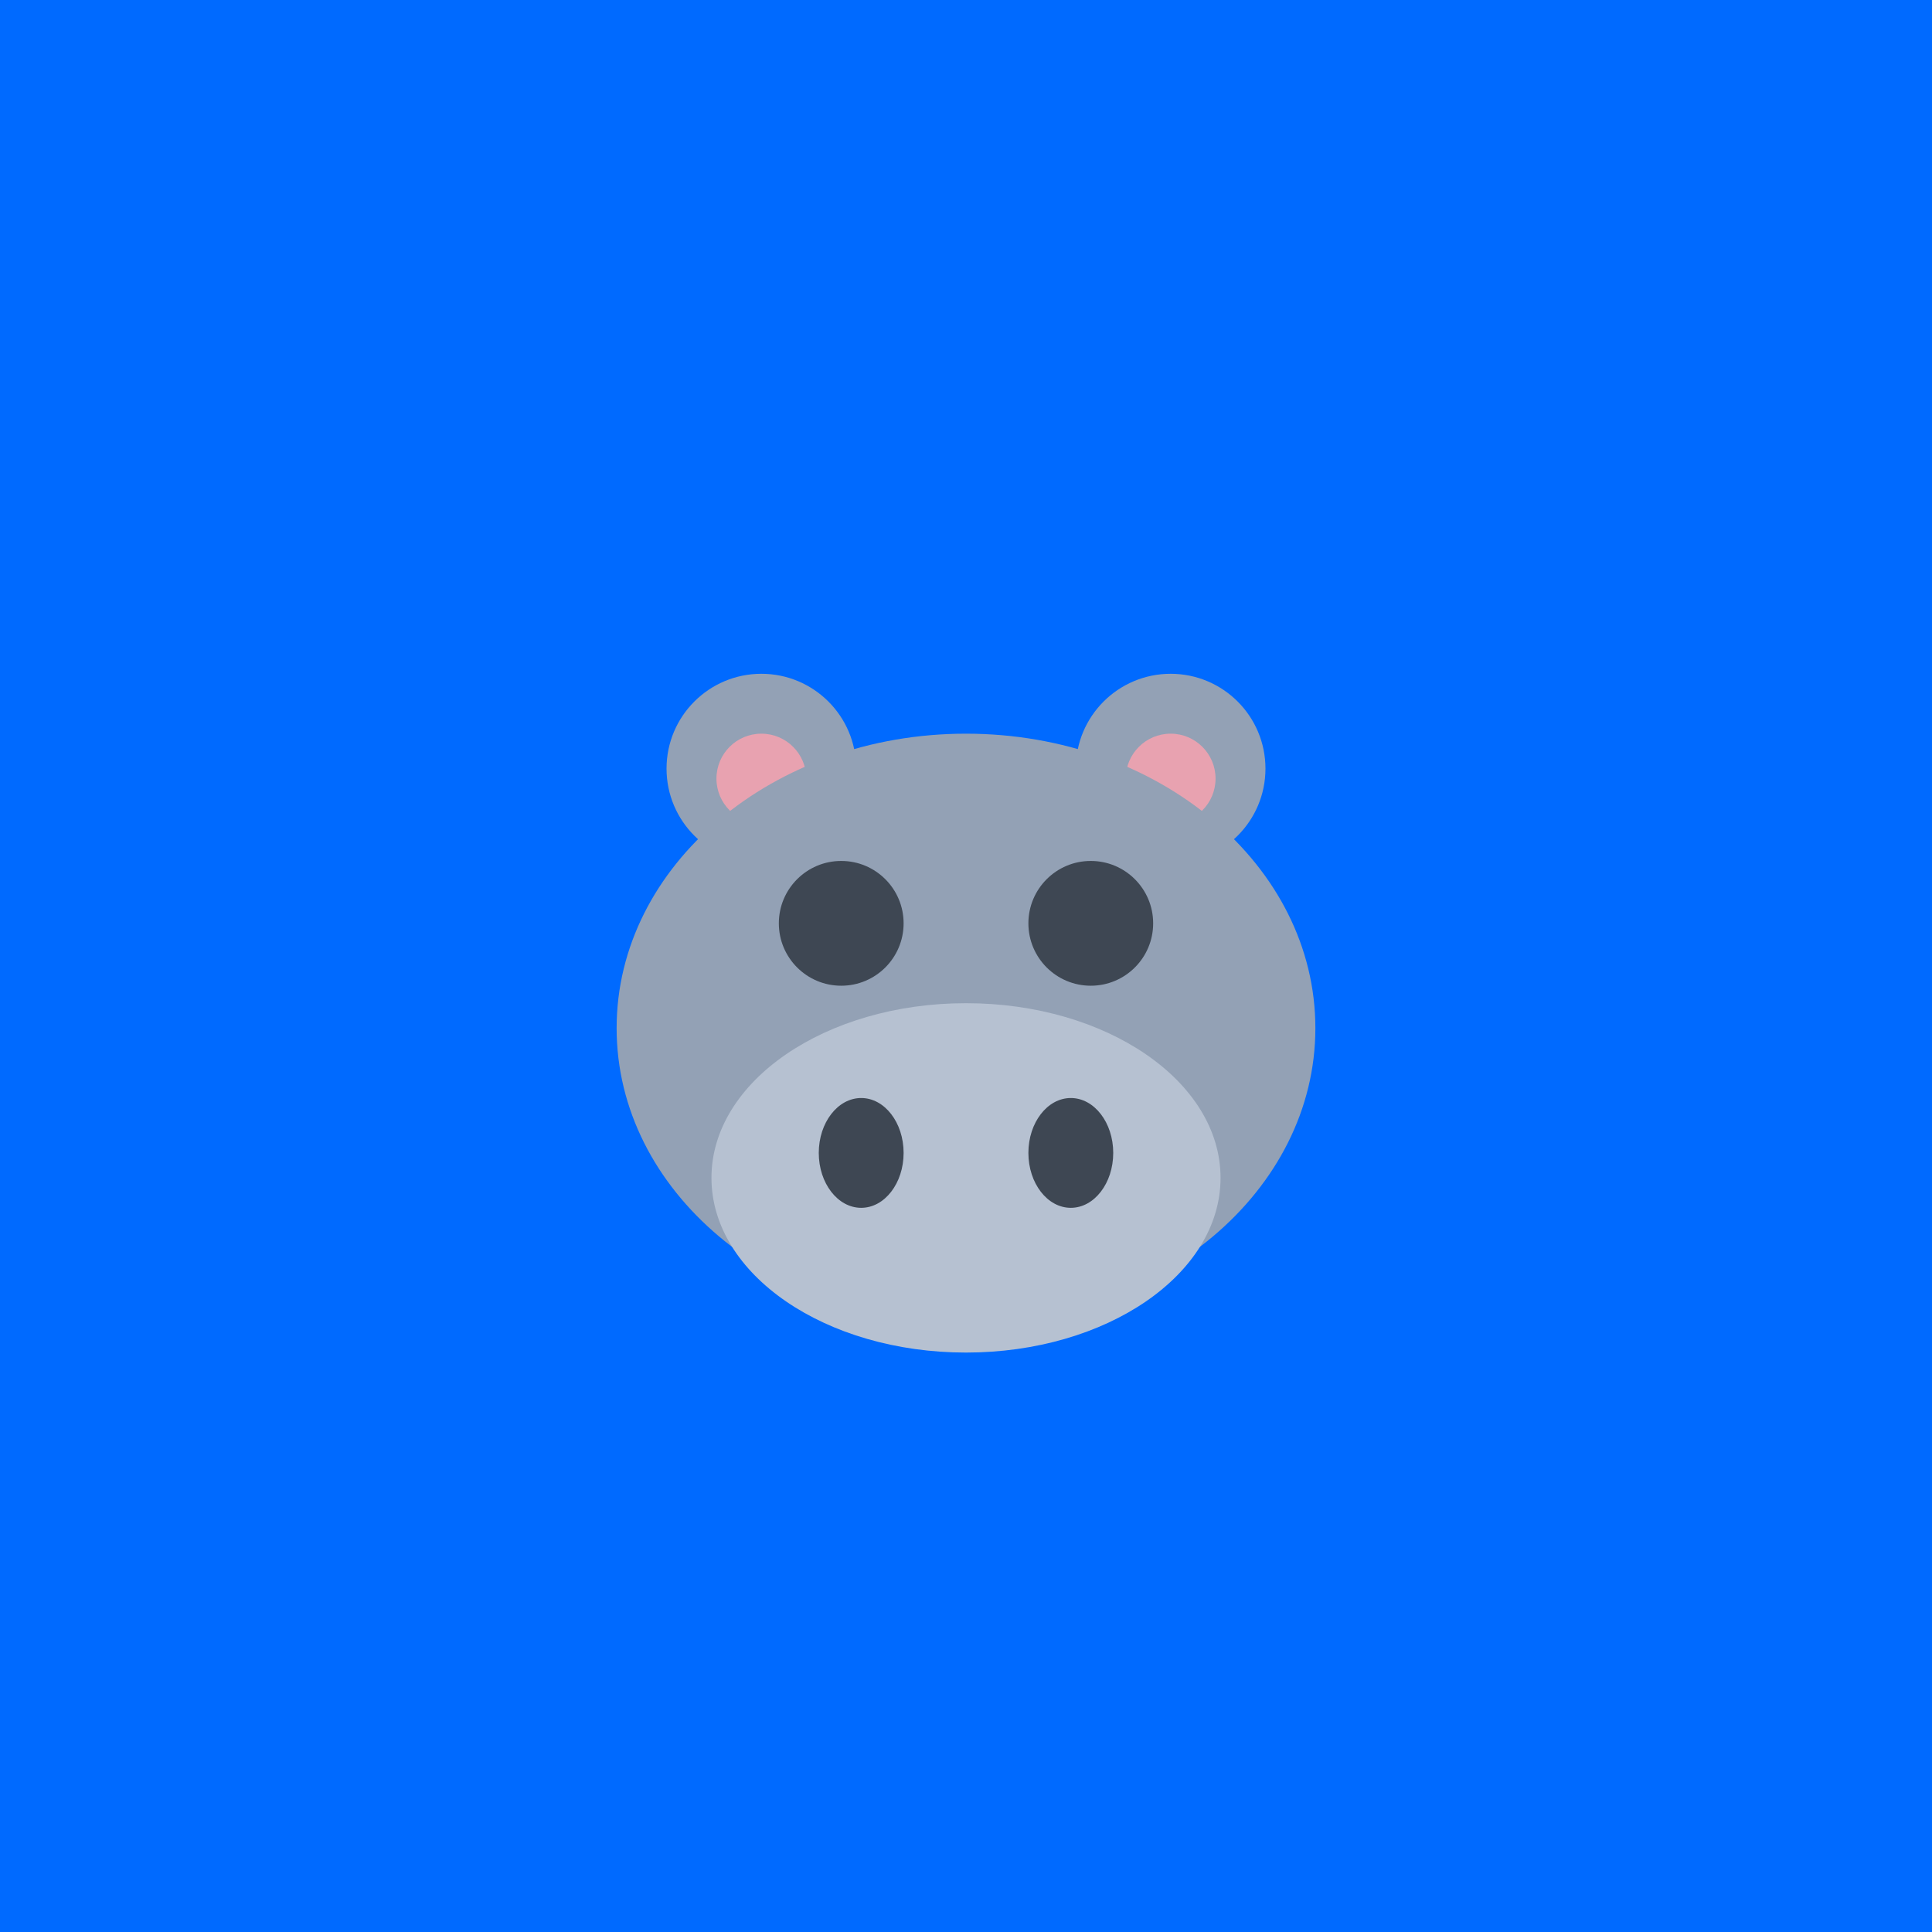
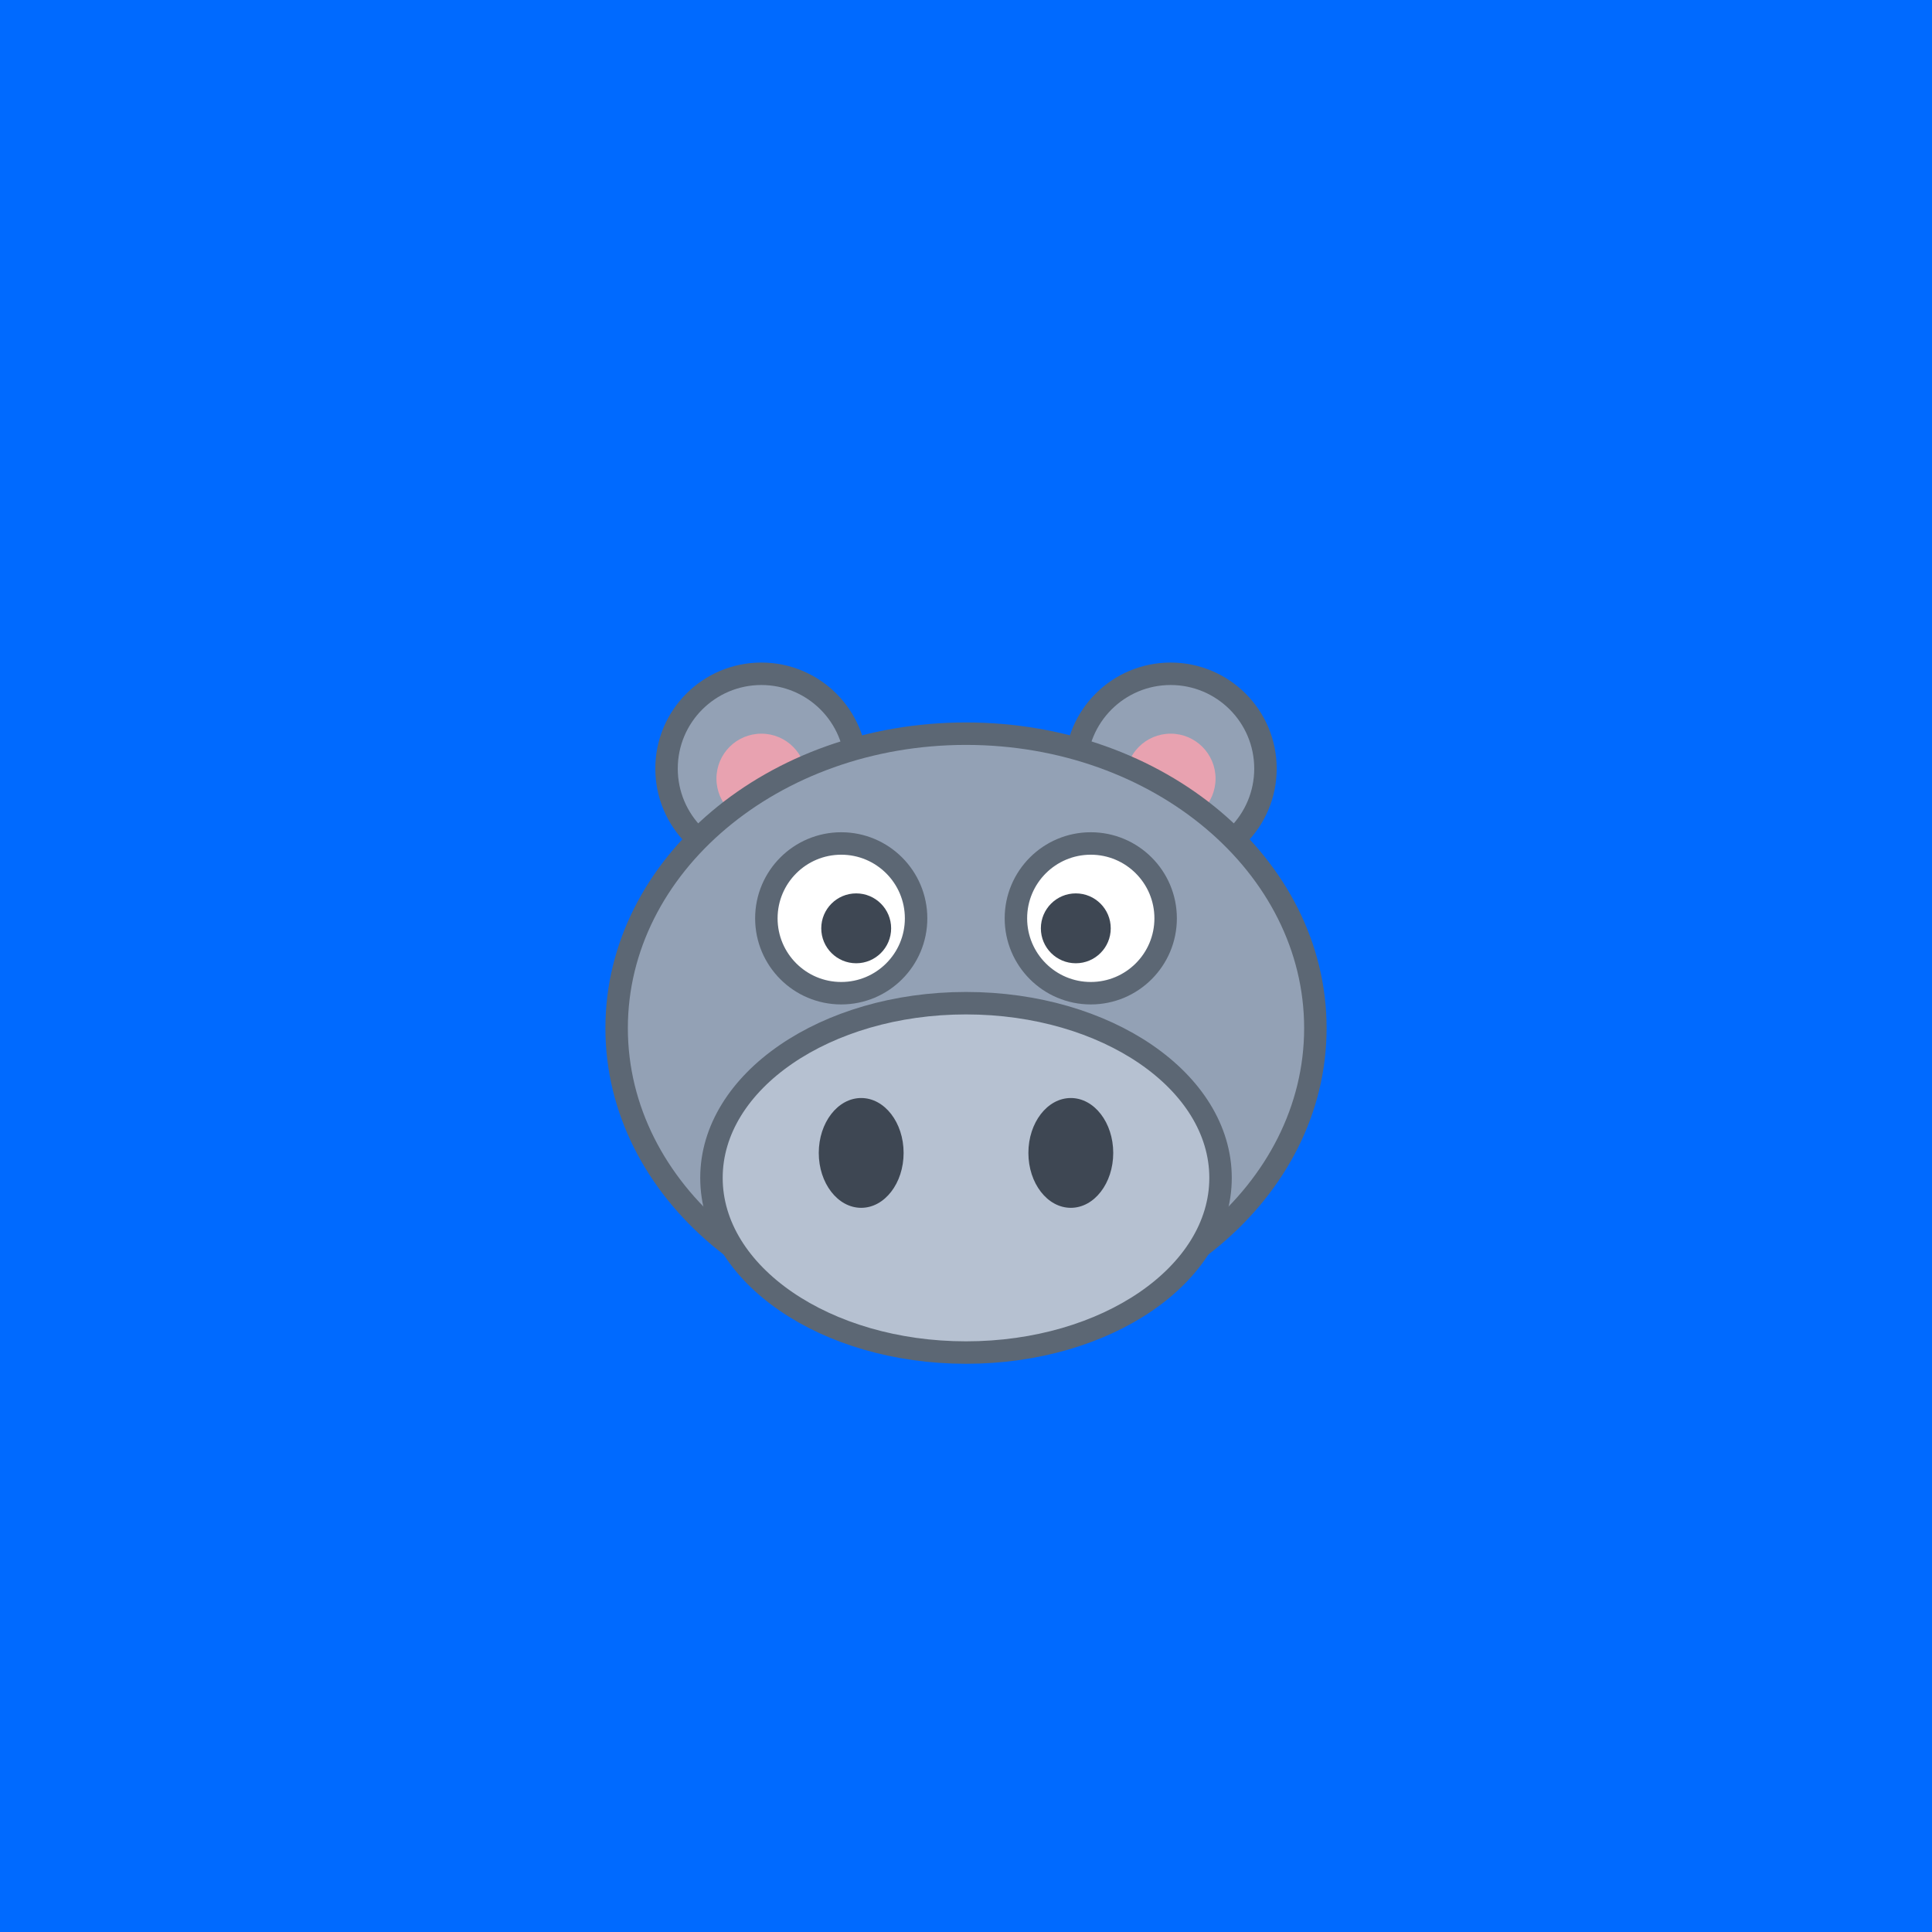
<svg xmlns="http://www.w3.org/2000/svg" viewBox="0 0 24 24" width="24" height="24">
  <rect width="24" height="24" fill="#006aff" />
-   <g transform="translate(12 12.4) scale(0.62) translate(-12 -12)">
+   <g transform="translate(12 12.4) scale(0.62) translate(-12 -12)" stroke="#5c6774" stroke-width="0.45">
    <circle cx="7.9" cy="7.4" r="1.9" fill="#93a1b5" />
    <circle cx="16.1" cy="7.4" r="1.9" fill="#93a1b5" />
-     <circle cx="7.9" cy="7.6" r="0.9" fill="#e8a2b0" />
-     <circle cx="16.1" cy="7.6" r="0.9" fill="#e8a2b0" />
+     <circle cx="7.9" cy="7.6" r="0.9" fill="#e8a2b0" stroke="none" />
+     <circle cx="16.1" cy="7.6" r="0.9" fill="#e8a2b0" stroke="none" />
    <ellipse cx="12" cy="12.6" rx="7" ry="5.9" fill="#93a1b5" />
    <ellipse cx="12" cy="15.6" rx="5.1" ry="3.5" fill="#b6c1d1" />
-     <ellipse cx="9.9" cy="15.1" rx="0.85" ry="1.1" fill="#3e4753" />
-     <ellipse cx="14.1" cy="15.1" rx="0.85" ry="1.1" fill="#3e4753" />
-     <circle cx="9.5" cy="10.5" r="1.25" fill="#3e4753" />
-     <circle cx="14.5" cy="10.5" r="1.25" fill="#3e4753" />
+     <ellipse cx="9.9" cy="15.1" rx="0.85" ry="1.1" fill="#3e4753" stroke="none" />
+     <ellipse cx="14.1" cy="15.1" rx="0.85" ry="1.1" fill="#3e4753" stroke="none" />
+     <circle cx="9.5" cy="10.4" r="1.5" fill="#ffffff" />
+     <circle cx="14.5" cy="10.4" r="1.5" fill="#ffffff" />
+     <circle cx="9.8" cy="10.6" r="0.7" fill="#3e4753" stroke="none" />
+     <circle cx="14.2" cy="10.6" r="0.7" fill="#3e4753" stroke="none" />
  </g>
</svg>
